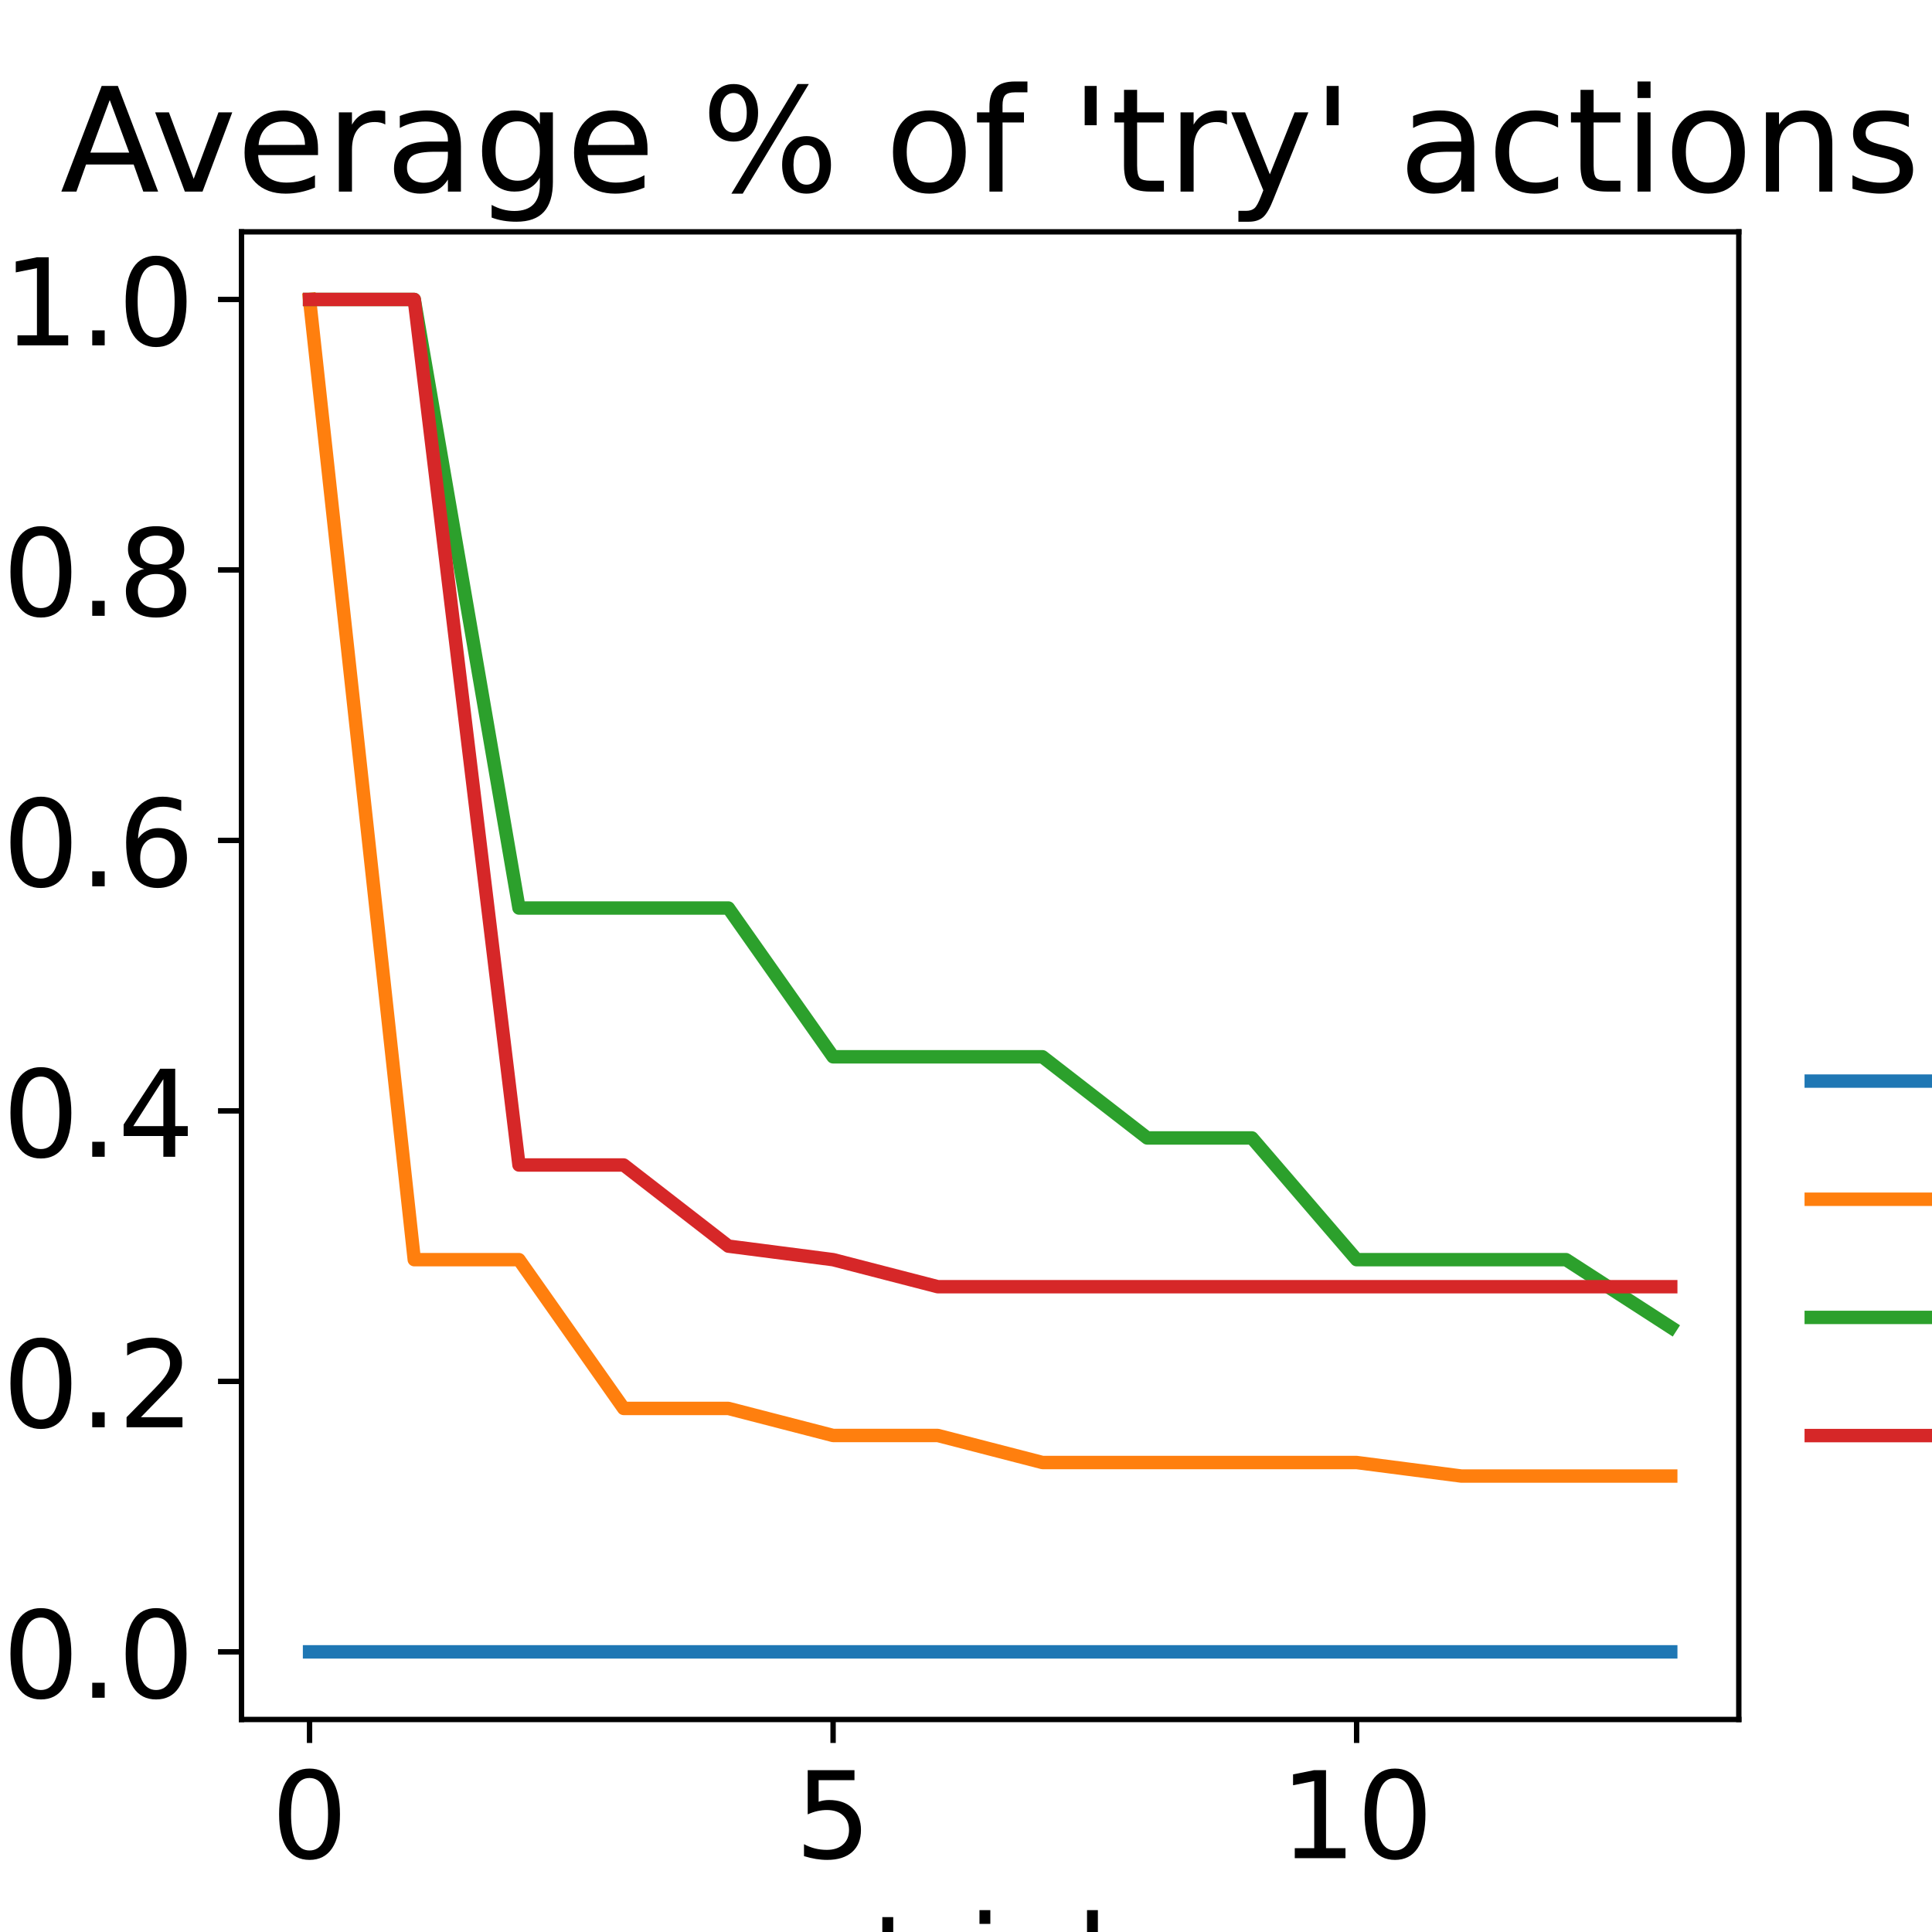
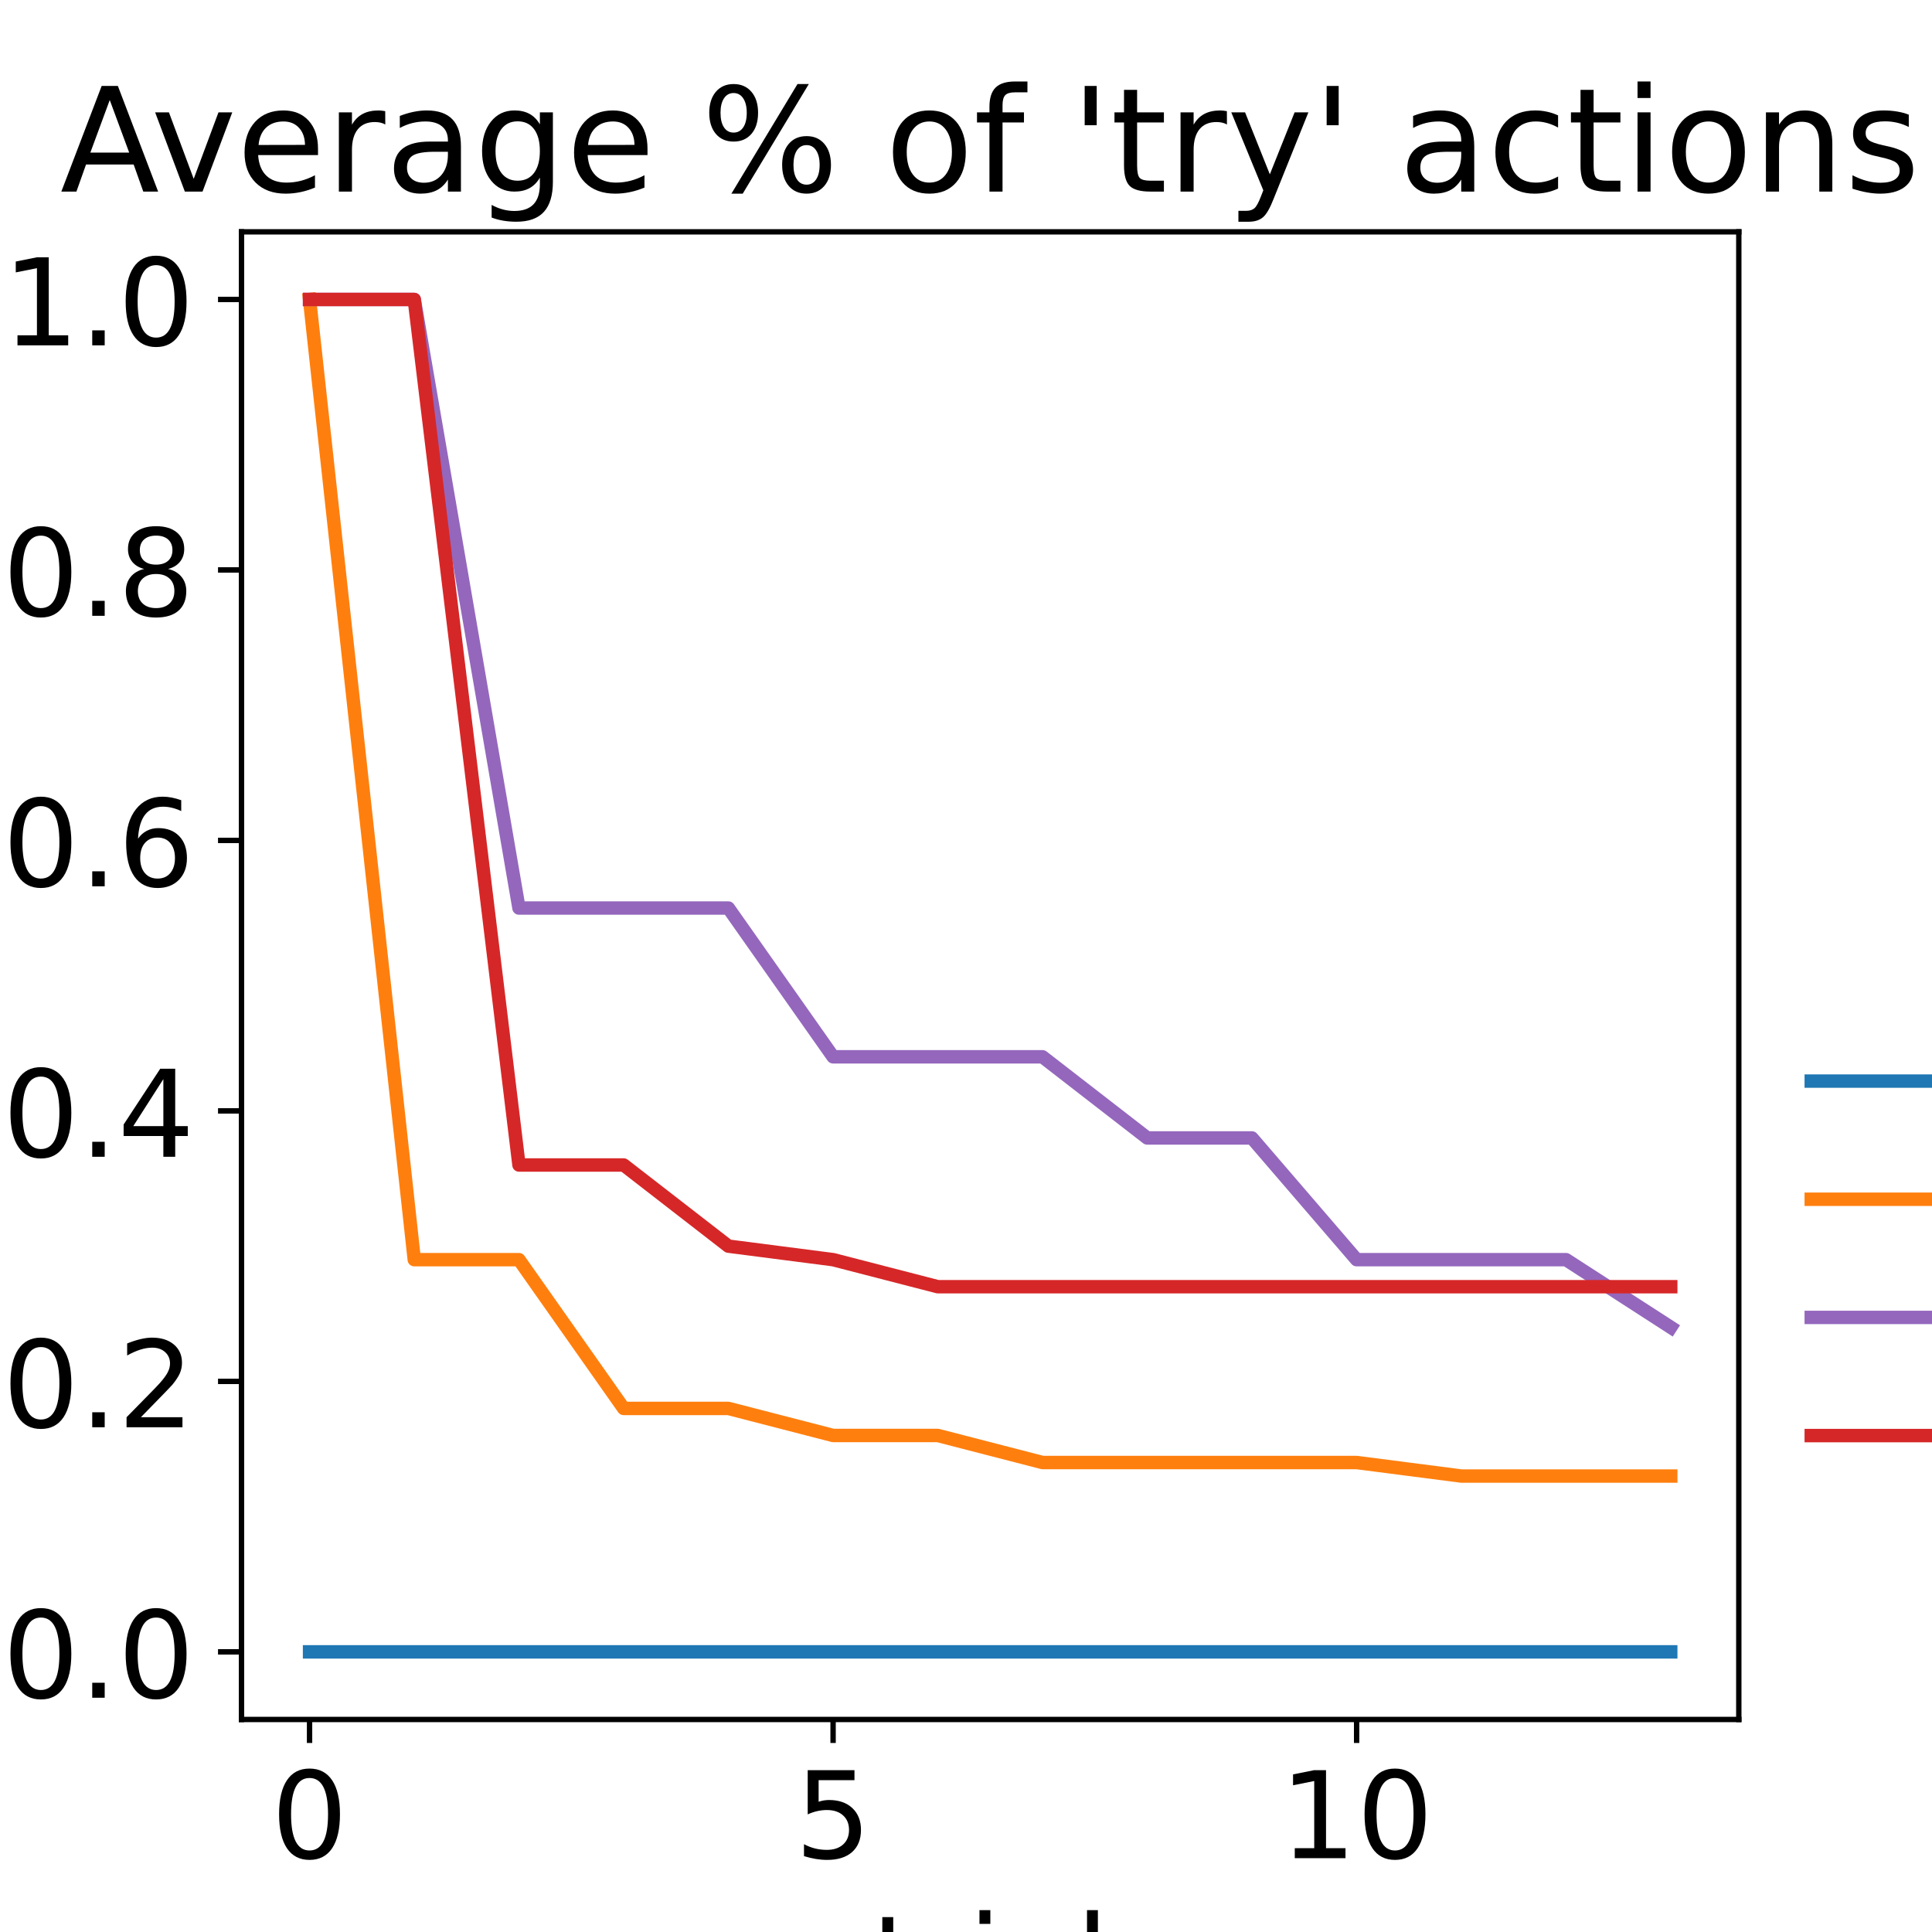
<svg xmlns="http://www.w3.org/2000/svg" xmlns:xlink="http://www.w3.org/1999/xlink" width="288pt" height="288pt" viewBox="0 0 288 288" version="1.1">
  <defs>
    <style type="text/css">*{stroke-linejoin: round; stroke-linecap: butt}</style>
  </defs>
  <g id="figure_1">
    <g id="patch_1">
      <path d="M 0 288  L 288 288  L 288 0  L 0 0  z " style="fill: #ffffff" />
    </g>
    <g id="axes_1">
      <g id="patch_2">
        <path d="M 36 256.32  L 259.2 256.32  L 259.2 34.56  L 36 34.56  z " style="fill: #ffffff" />
      </g>
      <g id="matplotlib.axis_1">
        <g id="xtick_1">
          <g id="line2d_1">
            <defs>
-               <path id="m7a386ae9fb" d="M 0 0  L 0 3.5  " style="stroke: #000000; stroke-width: 0.8" />
-             </defs>
-             <g>
-               <use xlink:href="#m7a386ae9fb" x="46.145" y="256.32" style="stroke: #000000; stroke-width: 0.8" />
+               <path id="mae45cfeabc" d="M 0 0  L 0 3.5  " style="stroke: #000000; stroke-width: 0.8" />
+             </defs>
+             <g>
+               <use xlink:href="#mae45cfeabc" x="46.145" y="256.32" style="stroke: #000000; stroke-width: 0.8" />
            </g>
          </g>
          <g id="text_1">
            <g transform="translate(40.4192 276.9972) scale(0.18 -0.18)">
              <defs>
                <path id="DejaVuSans-30" d="M 2034 4250  Q 1547 4250 1301 3770  Q 1056 3291 1056 2328  Q 1056 1369 1301 889  Q 1547 409 2034 409  Q 2525 409 2770 889  Q 3016 1369 3016 2328  Q 3016 3291 2770 3770  Q 2525 4250 2034 4250  z M 2034 4750  Q 2819 4750 3233 4129  Q 3647 3509 3647 2328  Q 3647 1150 3233 529  Q 2819 -91 2034 -91  Q 1250 -91 836 529  Q 422 1150 422 2328  Q 422 3509 836 4129  Q 1250 4750 2034 4750  z " transform="scale(0.015625)" />
              </defs>
              <use xlink:href="#DejaVuSans-30" />
            </g>
          </g>
        </g>
        <g id="xtick_2">
          <g id="line2d_2">
            <g>
-               <use xlink:href="#m7a386ae9fb" x="124.187" y="256.32" style="stroke: #000000; stroke-width: 0.8" />
+               <use xlink:href="#mae45cfeabc" x="124.187" y="256.32" style="stroke: #000000; stroke-width: 0.8" />
            </g>
          </g>
          <g id="text_2">
            <g transform="translate(118.4612 276.9972) scale(0.18 -0.18)">
              <defs>
                <path id="DejaVuSans-35" d="M 691 4666  L 3169 4666  L 3169 4134  L 1269 4134  L 1269 2991  Q 1406 3038 1543 3061  Q 1681 3084 1819 3084  Q 2600 3084 3056 2656  Q 3513 2228 3513 1497  Q 3513 744 3044 326  Q 2575 -91 1722 -91  Q 1428 -91 1123 -41  Q 819 9 494 109  L 494 744  Q 775 591 1075 516  Q 1375 441 1709 441  Q 2250 441 2565 725  Q 2881 1009 2881 1497  Q 2881 1984 2565 2268  Q 2250 2553 1709 2553  Q 1456 2553 1204 2497  Q 953 2441 691 2322  L 691 4666  z " transform="scale(0.015625)" />
              </defs>
              <use xlink:href="#DejaVuSans-35" />
            </g>
          </g>
        </g>
        <g id="xtick_3">
          <g id="line2d_3">
            <g>
-               <use xlink:href="#m7a386ae9fb" x="202.229" y="256.32" style="stroke: #000000; stroke-width: 0.8" />
+               <use xlink:href="#mae45cfeabc" x="202.229" y="256.32" style="stroke: #000000; stroke-width: 0.8" />
            </g>
          </g>
          <g id="text_3">
            <g transform="translate(190.7769 276.9972) scale(0.18 -0.18)">
              <defs>
                <path id="DejaVuSans-31" d="M 794 531  L 1825 531  L 1825 4091  L 703 3866  L 703 4441  L 1819 4666  L 2450 4666  L 2450 531  L 3481 531  L 3481 0  L 794 0  L 794 531  z " transform="scale(0.015625)" />
              </defs>
              <use xlink:href="#DejaVuSans-31" />
              <use xlink:href="#DejaVuSans-30" transform="translate(63.62305 0)" />
            </g>
          </g>
        </g>
        <g id="text_4">
          <g transform="translate(129.8559 298.4178) scale(0.18 -0.18)">
            <defs>
              <path id="DejaVuSans-74" d="M 1172 4494  L 1172 3500  L 2356 3500  L 2356 3053  L 1172 3053  L 1172 1153  Q 1172 725 1289 603  Q 1406 481 1766 481  L 2356 481  L 2356 0  L 1766 0  Q 1100 0 847 248  Q 594 497 594 1153  L 594 3053  L 172 3053  L 172 3500  L 594 3500  L 594 4494  L 1172 4494  z " transform="scale(0.015625)" />
              <path id="DejaVuSans-72" d="M 2631 2963  Q 2534 3019 2420 3045  Q 2306 3072 2169 3072  Q 1681 3072 1420 2755  Q 1159 2438 1159 1844  L 1159 0  L 581 0  L 581 3500  L 1159 3500  L 1159 2956  Q 1341 3275 1631 3429  Q 1922 3584 2338 3584  Q 2397 3584 2469 3576  Q 2541 3569 2628 3553  L 2631 2963  z " transform="scale(0.015625)" />
              <path id="DejaVuSans-69" d="M 603 3500  L 1178 3500  L 1178 0  L 603 0  L 603 3500  z M 603 4863  L 1178 4863  L 1178 4134  L 603 4134  L 603 4863  z " transform="scale(0.015625)" />
              <path id="DejaVuSans-61" d="M 2194 1759  Q 1497 1759 1228 1600  Q 959 1441 959 1056  Q 959 750 1161 570  Q 1363 391 1709 391  Q 2188 391 2477 730  Q 2766 1069 2766 1631  L 2766 1759  L 2194 1759  z M 3341 1997  L 3341 0  L 2766 0  L 2766 531  Q 2569 213 2275 61  Q 1981 -91 1556 -91  Q 1019 -91 701 211  Q 384 513 384 1019  Q 384 1609 779 1909  Q 1175 2209 1959 2209  L 2766 2209  L 2766 2266  Q 2766 2663 2505 2880  Q 2244 3097 1772 3097  Q 1472 3097 1187 3025  Q 903 2953 641 2809  L 641 3341  Q 956 3463 1253 3523  Q 1550 3584 1831 3584  Q 2591 3584 2966 3190  Q 3341 2797 3341 1997  z " transform="scale(0.015625)" />
              <path id="DejaVuSans-6c" d="M 603 4863  L 1178 4863  L 1178 0  L 603 0  L 603 4863  z " transform="scale(0.015625)" />
            </defs>
            <use xlink:href="#DejaVuSans-74" />
            <use xlink:href="#DejaVuSans-72" transform="translate(39.20898 0)" />
            <use xlink:href="#DejaVuSans-69" transform="translate(80.32227 0)" />
            <use xlink:href="#DejaVuSans-61" transform="translate(108.1055 0)" />
            <use xlink:href="#DejaVuSans-6c" transform="translate(169.3848 0)" />
          </g>
        </g>
      </g>
      <g id="matplotlib.axis_2">
        <g id="ytick_1">
          <g id="line2d_4">
            <defs>
-               <path id="m56d4cb22a1" d="M 0 0  L -3.5 0  " style="stroke: #000000; stroke-width: 0.8" />
-             </defs>
-             <g>
-               <use xlink:href="#m56d4cb22a1" x="36" y="246.24" style="stroke: #000000; stroke-width: 0.8" />
+               <path id="m5d830b0f7a" d="M 0 0  L -3.5 0  " style="stroke: #000000; stroke-width: 0.8" />
+             </defs>
+             <g>
+               <use xlink:href="#m5d830b0f7a" x="36" y="246.24" style="stroke: #000000; stroke-width: 0.8" />
            </g>
          </g>
          <g id="text_5">
            <g transform="translate(0.374375 253.0786) scale(0.18 -0.18)">
              <defs>
                <path id="DejaVuSans-2e" d="M 684 794  L 1344 794  L 1344 0  L 684 0  L 684 794  z " transform="scale(0.015625)" />
              </defs>
              <use xlink:href="#DejaVuSans-30" />
              <use xlink:href="#DejaVuSans-2e" transform="translate(63.62305 0)" />
              <use xlink:href="#DejaVuSans-30" transform="translate(95.41016 0)" />
            </g>
          </g>
        </g>
        <g id="ytick_2">
          <g id="line2d_5">
            <g>
-               <use xlink:href="#m56d4cb22a1" x="36" y="205.92" style="stroke: #000000; stroke-width: 0.8" />
+               <use xlink:href="#m5d830b0f7a" x="36" y="205.92" style="stroke: #000000; stroke-width: 0.8" />
            </g>
          </g>
          <g id="text_6">
            <g transform="translate(0.374375 212.7586) scale(0.18 -0.18)">
              <defs>
                <path id="DejaVuSans-32" d="M 1228 531  L 3431 531  L 3431 0  L 469 0  L 469 531  Q 828 903 1448 1529  Q 2069 2156 2228 2338  Q 2531 2678 2651 2914  Q 2772 3150 2772 3378  Q 2772 3750 2511 3984  Q 2250 4219 1831 4219  Q 1534 4219 1204 4116  Q 875 4013 500 3803  L 500 4441  Q 881 4594 1212 4672  Q 1544 4750 1819 4750  Q 2544 4750 2975 4387  Q 3406 4025 3406 3419  Q 3406 3131 3298 2873  Q 3191 2616 2906 2266  Q 2828 2175 2409 1742  Q 1991 1309 1228 531  z " transform="scale(0.015625)" />
              </defs>
              <use xlink:href="#DejaVuSans-30" />
              <use xlink:href="#DejaVuSans-2e" transform="translate(63.62305 0)" />
              <use xlink:href="#DejaVuSans-32" transform="translate(95.41016 0)" />
            </g>
          </g>
        </g>
        <g id="ytick_3">
          <g id="line2d_6">
            <g>
-               <use xlink:href="#m56d4cb22a1" x="36" y="165.6" style="stroke: #000000; stroke-width: 0.8" />
+               <use xlink:href="#m5d830b0f7a" x="36" y="165.6" style="stroke: #000000; stroke-width: 0.8" />
            </g>
          </g>
          <g id="text_7">
            <g transform="translate(0.374375 172.4386) scale(0.18 -0.18)">
              <defs>
                <path id="DejaVuSans-34" d="M 2419 4116  L 825 1625  L 2419 1625  L 2419 4116  z M 2253 4666  L 3047 4666  L 3047 1625  L 3713 1625  L 3713 1100  L 3047 1100  L 3047 0  L 2419 0  L 2419 1100  L 313 1100  L 313 1709  L 2253 4666  z " transform="scale(0.015625)" />
              </defs>
              <use xlink:href="#DejaVuSans-30" />
              <use xlink:href="#DejaVuSans-2e" transform="translate(63.62305 0)" />
              <use xlink:href="#DejaVuSans-34" transform="translate(95.41016 0)" />
            </g>
          </g>
        </g>
        <g id="ytick_4">
          <g id="line2d_7">
            <g>
-               <use xlink:href="#m56d4cb22a1" x="36" y="125.28" style="stroke: #000000; stroke-width: 0.8" />
+               <use xlink:href="#m5d830b0f7a" x="36" y="125.28" style="stroke: #000000; stroke-width: 0.8" />
            </g>
          </g>
          <g id="text_8">
            <g transform="translate(0.374375 132.1186) scale(0.18 -0.18)">
              <defs>
                <path id="DejaVuSans-36" d="M 2113 2584  Q 1688 2584 1439 2293  Q 1191 2003 1191 1497  Q 1191 994 1439 701  Q 1688 409 2113 409  Q 2538 409 2786 701  Q 3034 994 3034 1497  Q 3034 2003 2786 2293  Q 2538 2584 2113 2584  z M 3366 4563  L 3366 3988  Q 3128 4100 2886 4159  Q 2644 4219 2406 4219  Q 1781 4219 1451 3797  Q 1122 3375 1075 2522  Q 1259 2794 1537 2939  Q 1816 3084 2150 3084  Q 2853 3084 3261 2657  Q 3669 2231 3669 1497  Q 3669 778 3244 343  Q 2819 -91 2113 -91  Q 1303 -91 875 529  Q 447 1150 447 2328  Q 447 3434 972 4092  Q 1497 4750 2381 4750  Q 2619 4750 2861 4703  Q 3103 4656 3366 4563  z " transform="scale(0.015625)" />
              </defs>
              <use xlink:href="#DejaVuSans-30" />
              <use xlink:href="#DejaVuSans-2e" transform="translate(63.62305 0)" />
              <use xlink:href="#DejaVuSans-36" transform="translate(95.41016 0)" />
            </g>
          </g>
        </g>
        <g id="ytick_5">
          <g id="line2d_8">
            <g>
-               <use xlink:href="#m56d4cb22a1" x="36" y="84.96" style="stroke: #000000; stroke-width: 0.8" />
+               <use xlink:href="#m5d830b0f7a" x="36" y="84.96" style="stroke: #000000; stroke-width: 0.8" />
            </g>
          </g>
          <g id="text_9">
            <g transform="translate(0.374375 91.79859) scale(0.18 -0.18)">
              <defs>
                <path id="DejaVuSans-38" d="M 2034 2216  Q 1584 2216 1326 1975  Q 1069 1734 1069 1313  Q 1069 891 1326 650  Q 1584 409 2034 409  Q 2484 409 2743 651  Q 3003 894 3003 1313  Q 3003 1734 2745 1975  Q 2488 2216 2034 2216  z M 1403 2484  Q 997 2584 770 2862  Q 544 3141 544 3541  Q 544 4100 942 4425  Q 1341 4750 2034 4750  Q 2731 4750 3128 4425  Q 3525 4100 3525 3541  Q 3525 3141 3298 2862  Q 3072 2584 2669 2484  Q 3125 2378 3379 2068  Q 3634 1759 3634 1313  Q 3634 634 3220 271  Q 2806 -91 2034 -91  Q 1263 -91 848 271  Q 434 634 434 1313  Q 434 1759 690 2068  Q 947 2378 1403 2484  z M 1172 3481  Q 1172 3119 1398 2916  Q 1625 2713 2034 2713  Q 2441 2713 2670 2916  Q 2900 3119 2900 3481  Q 2900 3844 2670 4047  Q 2441 4250 2034 4250  Q 1625 4250 1398 4047  Q 1172 3844 1172 3481  z " transform="scale(0.015625)" />
              </defs>
              <use xlink:href="#DejaVuSans-30" />
              <use xlink:href="#DejaVuSans-2e" transform="translate(63.62305 0)" />
              <use xlink:href="#DejaVuSans-38" transform="translate(95.41016 0)" />
            </g>
          </g>
        </g>
        <g id="ytick_6">
          <g id="line2d_9">
            <g>
-               <use xlink:href="#m56d4cb22a1" x="36" y="44.64" style="stroke: #000000; stroke-width: 0.8" />
+               <use xlink:href="#m5d830b0f7a" x="36" y="44.64" style="stroke: #000000; stroke-width: 0.8" />
            </g>
          </g>
          <g id="text_10">
            <g transform="translate(0.374375 51.47859) scale(0.18 -0.18)">
              <use xlink:href="#DejaVuSans-31" />
              <use xlink:href="#DejaVuSans-2e" transform="translate(63.62305 0)" />
              <use xlink:href="#DejaVuSans-30" transform="translate(95.41016 0)" />
            </g>
          </g>
        </g>
      </g>
      <g id="line2d_10">
-         <path d="M 46.145 246.24  L 61.754 246.24  L 77.362 246.24  L 92.971 246.24  L 108.579 246.24  L 124.187 246.24  L 139.796 246.24  L 155.404 246.24  L 171.013 246.24  L 186.621 246.24  L 202.229 246.24  L 217.838 246.24  L 233.446 246.24  L 249.055 246.24  " clip-path="url(#pbcb8fee7fb)" style="fill: none; stroke: #1f77b4; stroke-width: 2; stroke-linecap: square" />
+         <path d="M 46.145 246.24  L 61.754 246.24  L 77.362 246.24  L 92.971 246.24  L 108.579 246.24  L 124.187 246.24  L 139.796 246.24  L 155.404 246.24  L 171.013 246.24  L 186.621 246.24  L 202.229 246.24  L 217.838 246.24  L 233.446 246.24  L 249.055 246.24  " clip-path="url(#pd30957397b)" style="fill: none; stroke: #1f77b4; stroke-width: 2; stroke-linecap: square" />
      </g>
      <g id="line2d_11">
-         <path d="M 46.145 44.64  L 61.754 187.776  L 77.362 187.776  L 92.971 209.952  L 108.579 209.952  L 124.187 213.984  L 139.796 213.984  L 155.404 218.016  L 171.013 218.016  L 186.621 218.016  L 202.229 218.016  L 217.838 220.032  L 233.446 220.032  L 249.055 220.032  " clip-path="url(#pbcb8fee7fb)" style="fill: none; stroke: #ff7f0e; stroke-width: 2; stroke-linecap: square" />
+         <path d="M 46.145 44.64  L 61.754 187.776  L 77.362 187.776  L 92.971 209.952  L 108.579 209.952  L 124.187 213.984  L 139.796 213.984  L 155.404 218.016  L 171.013 218.016  L 186.621 218.016  L 202.229 218.016  L 217.838 220.032  L 233.446 220.032  L 249.055 220.032  " clip-path="url(#pd30957397b)" style="fill: none; stroke: #ff7f0e; stroke-width: 2; stroke-linecap: square" />
      </g>
      <g id="line2d_12">
-         <path d="M 46.145 44.64  L 61.754 44.64  L 77.362 135.36  L 92.971 135.36  L 108.579 135.36  L 124.187 157.536  L 139.796 157.536  L 155.404 157.536  L 171.013 169.632  L 186.621 169.632  L 202.229 187.776  L 217.838 187.776  L 233.446 187.776  L 249.055 197.856  " clip-path="url(#pbcb8fee7fb)" style="fill: none; stroke: #2ca02c; stroke-width: 2; stroke-linecap: square" />
+         <path d="M 46.145 44.64  L 61.754 44.64  L 77.362 135.36  L 92.971 135.36  L 108.579 135.36  L 124.187 157.536  L 139.796 157.536  L 155.404 157.536  L 171.013 169.632  L 186.621 169.632  L 202.229 187.776  L 217.838 187.776  L 233.446 187.776  L 249.055 197.856  " clip-path="url(#pd30957397b)" style="fill: none; stroke: #9467bd; stroke-width: 2; stroke-linecap: square" />
      </g>
      <g id="line2d_13">
-         <path d="M 46.145 44.64  L 61.754 44.64  L 77.362 173.664  L 92.971 173.664  L 108.579 185.76  L 124.187 187.776  L 139.796 191.808  L 155.404 191.808  L 171.013 191.808  L 186.621 191.808  L 202.229 191.808  L 217.838 191.808  L 233.446 191.808  L 249.055 191.808  " clip-path="url(#pbcb8fee7fb)" style="fill: none; stroke: #d62728; stroke-width: 2; stroke-linecap: square" />
+         <path d="M 46.145 44.64  L 61.754 44.64  L 77.362 173.664  L 92.971 173.664  L 108.579 185.76  L 124.187 187.776  L 139.796 191.808  L 155.404 191.808  L 171.013 191.808  L 186.621 191.808  L 202.229 191.808  L 217.838 191.808  L 233.446 191.808  L 249.055 191.808  " clip-path="url(#pd30957397b)" style="fill: none; stroke: #d62728; stroke-width: 2; stroke-linecap: square" />
      </g>
      <g id="patch_3">
        <path d="M 36 256.32  L 36 34.56  " style="fill: none; stroke: #000000; stroke-width: 0.8; stroke-linejoin: miter; stroke-linecap: square" />
      </g>
      <g id="patch_4">
        <path d="M 259.2 256.32  L 259.2 34.56  " style="fill: none; stroke: #000000; stroke-width: 0.8; stroke-linejoin: miter; stroke-linecap: square" />
      </g>
      <g id="patch_5">
        <path d="M 36 256.32  L 259.2 256.32  " style="fill: none; stroke: #000000; stroke-width: 0.8; stroke-linejoin: miter; stroke-linecap: square" />
      </g>
      <g id="patch_6">
        <path d="M 36 34.56  L 259.2 34.56  " style="fill: none; stroke: #000000; stroke-width: 0.8; stroke-linejoin: miter; stroke-linecap: square" />
      </g>
      <g id="text_11">
        <g transform="translate(8.97525 28.56) scale(0.216 -0.216)">
          <defs>
            <path id="DejaVuSans-41" d="M 2188 4044  L 1331 1722  L 3047 1722  L 2188 4044  z M 1831 4666  L 2547 4666  L 4325 0  L 3669 0  L 3244 1197  L 1141 1197  L 716 0  L 50 0  L 1831 4666  z " transform="scale(0.015625)" />
            <path id="DejaVuSans-76" d="M 191 3500  L 800 3500  L 1894 563  L 2988 3500  L 3597 3500  L 2284 0  L 1503 0  L 191 3500  z " transform="scale(0.015625)" />
            <path id="DejaVuSans-65" d="M 3597 1894  L 3597 1613  L 953 1613  Q 991 1019 1311 708  Q 1631 397 2203 397  Q 2534 397 2845 478  Q 3156 559 3463 722  L 3463 178  Q 3153 47 2828 -22  Q 2503 -91 2169 -91  Q 1331 -91 842 396  Q 353 884 353 1716  Q 353 2575 817 3079  Q 1281 3584 2069 3584  Q 2775 3584 3186 3129  Q 3597 2675 3597 1894  z M 3022 2063  Q 3016 2534 2758 2815  Q 2500 3097 2075 3097  Q 1594 3097 1305 2825  Q 1016 2553 972 2059  L 3022 2063  z " transform="scale(0.015625)" />
            <path id="DejaVuSans-67" d="M 2906 1791  Q 2906 2416 2648 2759  Q 2391 3103 1925 3103  Q 1463 3103 1205 2759  Q 947 2416 947 1791  Q 947 1169 1205 825  Q 1463 481 1925 481  Q 2391 481 2648 825  Q 2906 1169 2906 1791  z M 3481 434  Q 3481 -459 3084 -895  Q 2688 -1331 1869 -1331  Q 1566 -1331 1297 -1286  Q 1028 -1241 775 -1147  L 775 -588  Q 1028 -725 1275 -790  Q 1522 -856 1778 -856  Q 2344 -856 2625 -561  Q 2906 -266 2906 331  L 2906 616  Q 2728 306 2450 153  Q 2172 0 1784 0  Q 1141 0 747 490  Q 353 981 353 1791  Q 353 2603 747 3093  Q 1141 3584 1784 3584  Q 2172 3584 2450 3431  Q 2728 3278 2906 2969  L 2906 3500  L 3481 3500  L 3481 434  z " transform="scale(0.015625)" />
            <path id="DejaVuSans-20" transform="scale(0.015625)" />
            <path id="DejaVuSans-25" d="M 4653 2053  Q 4381 2053 4226 1822  Q 4072 1591 4072 1178  Q 4072 772 4226 539  Q 4381 306 4653 306  Q 4919 306 5073 539  Q 5228 772 5228 1178  Q 5228 1588 5073 1820  Q 4919 2053 4653 2053  z M 4653 2450  Q 5147 2450 5437 2106  Q 5728 1763 5728 1178  Q 5728 594 5436 251  Q 5144 -91 4653 -91  Q 4153 -91 3862 251  Q 3572 594 3572 1178  Q 3572 1766 3864 2108  Q 4156 2450 4653 2450  z M 1428 4353  Q 1159 4353 1004 4120  Q 850 3888 850 3481  Q 850 3069 1003 2837  Q 1156 2606 1428 2606  Q 1700 2606 1854 2837  Q 2009 3069 2009 3481  Q 2009 3884 1853 4118  Q 1697 4353 1428 4353  z M 4250 4750  L 4750 4750  L 1831 -91  L 1331 -91  L 4250 4750  z M 1428 4750  Q 1922 4750 2215 4408  Q 2509 4066 2509 3481  Q 2509 2891 2217 2550  Q 1925 2209 1428 2209  Q 931 2209 642 2551  Q 353 2894 353 3481  Q 353 4063 643 4406  Q 934 4750 1428 4750  z " transform="scale(0.015625)" />
            <path id="DejaVuSans-6f" d="M 1959 3097  Q 1497 3097 1228 2736  Q 959 2375 959 1747  Q 959 1119 1226 758  Q 1494 397 1959 397  Q 2419 397 2687 759  Q 2956 1122 2956 1747  Q 2956 2369 2687 2733  Q 2419 3097 1959 3097  z M 1959 3584  Q 2709 3584 3137 3096  Q 3566 2609 3566 1747  Q 3566 888 3137 398  Q 2709 -91 1959 -91  Q 1206 -91 779 398  Q 353 888 353 1747  Q 353 2609 779 3096  Q 1206 3584 1959 3584  z " transform="scale(0.015625)" />
            <path id="DejaVuSans-66" d="M 2375 4863  L 2375 4384  L 1825 4384  Q 1516 4384 1395 4259  Q 1275 4134 1275 3809  L 1275 3500  L 2222 3500  L 2222 3053  L 1275 3053  L 1275 0  L 697 0  L 697 3053  L 147 3053  L 147 3500  L 697 3500  L 697 3744  Q 697 4328 969 4595  Q 1241 4863 1831 4863  L 2375 4863  z " transform="scale(0.015625)" />
            <path id="DejaVuSans-27" d="M 1147 4666  L 1147 2931  L 616 2931  L 616 4666  L 1147 4666  z " transform="scale(0.015625)" />
            <path id="DejaVuSans-79" d="M 2059 -325  Q 1816 -950 1584 -1140  Q 1353 -1331 966 -1331  L 506 -1331  L 506 -850  L 844 -850  Q 1081 -850 1212 -737  Q 1344 -625 1503 -206  L 1606 56  L 191 3500  L 800 3500  L 1894 763  L 2988 3500  L 3597 3500  L 2059 -325  z " transform="scale(0.015625)" />
            <path id="DejaVuSans-63" d="M 3122 3366  L 3122 2828  Q 2878 2963 2633 3030  Q 2388 3097 2138 3097  Q 1578 3097 1268 2742  Q 959 2388 959 1747  Q 959 1106 1268 751  Q 1578 397 2138 397  Q 2388 397 2633 464  Q 2878 531 3122 666  L 3122 134  Q 2881 22 2623 -34  Q 2366 -91 2075 -91  Q 1284 -91 818 406  Q 353 903 353 1747  Q 353 2603 823 3093  Q 1294 3584 2113 3584  Q 2378 3584 2631 3529  Q 2884 3475 3122 3366  z " transform="scale(0.015625)" />
            <path id="DejaVuSans-6e" d="M 3513 2113  L 3513 0  L 2938 0  L 2938 2094  Q 2938 2591 2744 2837  Q 2550 3084 2163 3084  Q 1697 3084 1428 2787  Q 1159 2491 1159 1978  L 1159 0  L 581 0  L 581 3500  L 1159 3500  L 1159 2956  Q 1366 3272 1645 3428  Q 1925 3584 2291 3584  Q 2894 3584 3203 3211  Q 3513 2838 3513 2113  z " transform="scale(0.015625)" />
            <path id="DejaVuSans-73" d="M 2834 3397  L 2834 2853  Q 2591 2978 2328 3040  Q 2066 3103 1784 3103  Q 1356 3103 1142 2972  Q 928 2841 928 2578  Q 928 2378 1081 2264  Q 1234 2150 1697 2047  L 1894 2003  Q 2506 1872 2764 1633  Q 3022 1394 3022 966  Q 3022 478 2636 193  Q 2250 -91 1575 -91  Q 1294 -91 989 -36  Q 684 19 347 128  L 347 722  Q 666 556 975 473  Q 1284 391 1588 391  Q 1994 391 2212 530  Q 2431 669 2431 922  Q 2431 1156 2273 1281  Q 2116 1406 1581 1522  L 1381 1569  Q 847 1681 609 1914  Q 372 2147 372 2553  Q 372 3047 722 3315  Q 1072 3584 1716 3584  Q 2034 3584 2315 3537  Q 2597 3491 2834 3397  z " transform="scale(0.015625)" />
          </defs>
          <use xlink:href="#DejaVuSans-41" />
          <use xlink:href="#DejaVuSans-76" transform="translate(62.5332 0)" />
          <use xlink:href="#DejaVuSans-65" transform="translate(121.7129 0)" />
          <use xlink:href="#DejaVuSans-72" transform="translate(183.2363 0)" />
          <use xlink:href="#DejaVuSans-61" transform="translate(224.3496 0)" />
          <use xlink:href="#DejaVuSans-67" transform="translate(285.6289 0)" />
          <use xlink:href="#DejaVuSans-65" transform="translate(349.1055 0)" />
          <use xlink:href="#DejaVuSans-20" transform="translate(410.6289 0)" />
          <use xlink:href="#DejaVuSans-25" transform="translate(442.416 0)" />
          <use xlink:href="#DejaVuSans-20" transform="translate(537.4355 0)" />
          <use xlink:href="#DejaVuSans-6f" transform="translate(569.2227 0)" />
          <use xlink:href="#DejaVuSans-66" transform="translate(630.4043 0)" />
          <use xlink:href="#DejaVuSans-20" transform="translate(665.6094 0)" />
          <use xlink:href="#DejaVuSans-27" transform="translate(697.3965 0)" />
          <use xlink:href="#DejaVuSans-74" transform="translate(724.8867 0)" />
          <use xlink:href="#DejaVuSans-72" transform="translate(764.0957 0)" />
          <use xlink:href="#DejaVuSans-79" transform="translate(805.209 0)" />
          <use xlink:href="#DejaVuSans-27" transform="translate(864.3887 0)" />
          <use xlink:href="#DejaVuSans-20" transform="translate(891.8789 0)" />
          <use xlink:href="#DejaVuSans-61" transform="translate(923.666 0)" />
          <use xlink:href="#DejaVuSans-63" transform="translate(984.9453 0)" />
          <use xlink:href="#DejaVuSans-74" transform="translate(1039.926 0)" />
          <use xlink:href="#DejaVuSans-69" transform="translate(1079.135 0)" />
          <use xlink:href="#DejaVuSans-6f" transform="translate(1106.918 0)" />
          <use xlink:href="#DejaVuSans-6e" transform="translate(1168.1 0)" />
          <use xlink:href="#DejaVuSans-73" transform="translate(1231.479 0)" />
        </g>
      </g>
      <g id="legend_1">
        <g id="line2d_14">
          <path d="M 270 161.158  L 282 161.158  L 289 161.158  " style="fill: none; stroke: #1f77b4; stroke-width: 2; stroke-linecap: square" />
        </g>
        <g id="text_12">
          <g transform="translate(303.6 165.3581) scale(0.12 -0.12)">
            <defs>
              <path id="DejaVuSans-2c" d="M 750 794  L 1409 794  L 1409 256  L 897 -744  L 494 -744  L 750 256  L 750 794  z " transform="scale(0.015625)" />
              <path id="DejaVuSans-78" d="M 3513 3500  L 2247 1797  L 3578 0  L 2900 0  L 1881 1375  L 863 0  L 184 0  L 1544 1831  L 300 3500  L 978 3500  L 1906 2253  L 2834 3500  L 3513 3500  z " transform="scale(0.015625)" />
              <path id="DejaVuSans-70" d="M 1159 525  L 1159 -1331  L 581 -1331  L 581 3500  L 1159 3500  L 1159 2969  Q 1341 3281 1617 3432  Q 1894 3584 2278 3584  Q 2916 3584 3314 3078  Q 3713 2572 3713 1747  Q 3713 922 3314 415  Q 2916 -91 2278 -91  Q 1894 -91 1617 61  Q 1341 213 1159 525  z M 3116 1747  Q 3116 2381 2855 2742  Q 2594 3103 2138 3103  Q 1681 3103 1420 2742  Q 1159 2381 1159 1747  Q 1159 1113 1420 752  Q 1681 391 2138 391  Q 2594 391 2855 752  Q 3116 1113 3116 1747  z " transform="scale(0.015625)" />
            </defs>
            <use xlink:href="#DejaVuSans-6e" />
            <use xlink:href="#DejaVuSans-6f" transform="translate(63.37891 0)" />
            <use xlink:href="#DejaVuSans-20" transform="translate(124.5605 0)" />
            <use xlink:href="#DejaVuSans-74" transform="translate(156.3477 0)" />
            <use xlink:href="#DejaVuSans-72" transform="translate(195.5566 0)" />
            <use xlink:href="#DejaVuSans-61" transform="translate(236.6699 0)" />
            <use xlink:href="#DejaVuSans-69" transform="translate(297.9492 0)" />
            <use xlink:href="#DejaVuSans-6e" transform="translate(325.7324 0)" />
            <use xlink:href="#DejaVuSans-69" transform="translate(389.1113 0)" />
            <use xlink:href="#DejaVuSans-6e" transform="translate(416.8945 0)" />
            <use xlink:href="#DejaVuSans-67" transform="translate(480.2734 0)" />
            <use xlink:href="#DejaVuSans-2c" transform="translate(543.75 0)" />
            <use xlink:href="#DejaVuSans-20" transform="translate(575.5371 0)" />
            <use xlink:href="#DejaVuSans-6e" transform="translate(607.3242 0)" />
            <use xlink:href="#DejaVuSans-6f" transform="translate(670.7031 0)" />
            <use xlink:href="#DejaVuSans-20" transform="translate(731.8848 0)" />
            <use xlink:href="#DejaVuSans-65" transform="translate(763.6719 0)" />
            <use xlink:href="#DejaVuSans-78" transform="translate(823.4453 0)" />
            <use xlink:href="#DejaVuSans-70" transform="translate(882.625 0)" />
            <use xlink:href="#DejaVuSans-6c" transform="translate(946.1016 0)" />
            <use xlink:href="#DejaVuSans-6f" transform="translate(973.8848 0)" />
            <use xlink:href="#DejaVuSans-72" transform="translate(1035.066 0)" />
            <use xlink:href="#DejaVuSans-61" transform="translate(1076.18 0)" />
            <use xlink:href="#DejaVuSans-74" transform="translate(1137.459 0)" />
            <use xlink:href="#DejaVuSans-69" transform="translate(1176.668 0)" />
            <use xlink:href="#DejaVuSans-6f" transform="translate(1204.451 0)" />
            <use xlink:href="#DejaVuSans-6e" transform="translate(1265.633 0)" />
          </g>
        </g>
        <g id="line2d_15">
          <path d="M 270 178.772  L 282 178.772  L 289 178.772  " style="fill: none; stroke: #ff7f0e; stroke-width: 2; stroke-linecap: square" />
        </g>
        <g id="text_13">
          <g transform="translate(303.6 182.9719) scale(0.12 -0.12)">
            <use xlink:href="#DejaVuSans-6f" />
            <use xlink:href="#DejaVuSans-6e" transform="translate(61.18164 0)" />
            <use xlink:href="#DejaVuSans-6c" transform="translate(124.5605 0)" />
            <use xlink:href="#DejaVuSans-79" transform="translate(152.3438 0)" />
            <use xlink:href="#DejaVuSans-20" transform="translate(211.5234 0)" />
            <use xlink:href="#DejaVuSans-74" transform="translate(243.3105 0)" />
            <use xlink:href="#DejaVuSans-72" transform="translate(282.5195 0)" />
            <use xlink:href="#DejaVuSans-61" transform="translate(323.6328 0)" />
            <use xlink:href="#DejaVuSans-69" transform="translate(384.9121 0)" />
            <use xlink:href="#DejaVuSans-6e" transform="translate(412.6953 0)" />
            <use xlink:href="#DejaVuSans-69" transform="translate(476.0742 0)" />
            <use xlink:href="#DejaVuSans-6e" transform="translate(503.8574 0)" />
            <use xlink:href="#DejaVuSans-67" transform="translate(567.2363 0)" />
          </g>
        </g>
        <g id="line2d_16">
-           <path d="M 270 196.386  L 282 196.386  L 289 196.386  " style="fill: none; stroke: #2ca02c; stroke-width: 2; stroke-linecap: square" />
+           <path d="M 270 196.386  L 282 196.386  L 289 196.386  " style="fill: none; stroke: #9467bd; stroke-width: 2; stroke-linecap: square" />
        </g>
        <g id="text_14">
          <g transform="translate(303.6 200.5856) scale(0.12 -0.12)">
            <use xlink:href="#DejaVuSans-6f" />
            <use xlink:href="#DejaVuSans-6e" transform="translate(61.18164 0)" />
            <use xlink:href="#DejaVuSans-6c" transform="translate(124.5605 0)" />
            <use xlink:href="#DejaVuSans-79" transform="translate(152.3438 0)" />
            <use xlink:href="#DejaVuSans-20" transform="translate(211.5234 0)" />
            <use xlink:href="#DejaVuSans-65" transform="translate(243.3105 0)" />
            <use xlink:href="#DejaVuSans-78" transform="translate(303.084 0)" />
            <use xlink:href="#DejaVuSans-70" transform="translate(362.2637 0)" />
            <use xlink:href="#DejaVuSans-6c" transform="translate(425.7402 0)" />
            <use xlink:href="#DejaVuSans-6f" transform="translate(453.5234 0)" />
            <use xlink:href="#DejaVuSans-72" transform="translate(514.7051 0)" />
            <use xlink:href="#DejaVuSans-61" transform="translate(555.8184 0)" />
            <use xlink:href="#DejaVuSans-74" transform="translate(617.0977 0)" />
            <use xlink:href="#DejaVuSans-69" transform="translate(656.3066 0)" />
            <use xlink:href="#DejaVuSans-6f" transform="translate(684.0898 0)" />
            <use xlink:href="#DejaVuSans-6e" transform="translate(745.2715 0)" />
          </g>
        </g>
        <g id="line2d_17">
          <path d="M 270 213.999  L 282 213.999  L 289 213.999  " style="fill: none; stroke: #d62728; stroke-width: 2; stroke-linecap: square" />
        </g>
        <g id="text_15">
          <g transform="translate(303.6 218.1994) scale(0.12 -0.12)">
            <defs>
              <path id="DejaVuSans-2b" d="M 2944 4013  L 2944 2272  L 4684 2272  L 4684 1741  L 2944 1741  L 2944 0  L 2419 0  L 2419 1741  L 678 1741  L 678 2272  L 2419 2272  L 2419 4013  L 2944 4013  z " transform="scale(0.015625)" />
            </defs>
            <use xlink:href="#DejaVuSans-74" />
            <use xlink:href="#DejaVuSans-72" transform="translate(39.20898 0)" />
            <use xlink:href="#DejaVuSans-61" transform="translate(80.32227 0)" />
            <use xlink:href="#DejaVuSans-69" transform="translate(141.6016 0)" />
            <use xlink:href="#DejaVuSans-6e" transform="translate(169.3848 0)" />
            <use xlink:href="#DejaVuSans-69" transform="translate(232.7637 0)" />
            <use xlink:href="#DejaVuSans-6e" transform="translate(260.5469 0)" />
            <use xlink:href="#DejaVuSans-67" transform="translate(323.9258 0)" />
            <use xlink:href="#DejaVuSans-20" transform="translate(387.4023 0)" />
            <use xlink:href="#DejaVuSans-2b" transform="translate(419.1895 0)" />
            <use xlink:href="#DejaVuSans-20" transform="translate(502.9785 0)" />
            <use xlink:href="#DejaVuSans-65" transform="translate(534.7656 0)" />
            <use xlink:href="#DejaVuSans-78" transform="translate(594.5391 0)" />
            <use xlink:href="#DejaVuSans-70" transform="translate(653.7188 0)" />
            <use xlink:href="#DejaVuSans-6c" transform="translate(717.1953 0)" />
            <use xlink:href="#DejaVuSans-6f" transform="translate(744.9785 0)" />
            <use xlink:href="#DejaVuSans-72" transform="translate(806.1602 0)" />
            <use xlink:href="#DejaVuSans-61" transform="translate(847.2734 0)" />
            <use xlink:href="#DejaVuSans-74" transform="translate(908.5527 0)" />
            <use xlink:href="#DejaVuSans-69" transform="translate(947.7617 0)" />
            <use xlink:href="#DejaVuSans-6f" transform="translate(975.5449 0)" />
            <use xlink:href="#DejaVuSans-6e" transform="translate(1036.727 0)" />
          </g>
        </g>
      </g>
    </g>
  </g>
  <defs>
-     <clipPath id="pbcb8fee7fb">
+     <clipPath id="pd30957397b">
      <rect x="36" y="34.56" width="223.2" height="221.76" />
    </clipPath>
  </defs>
</svg>
